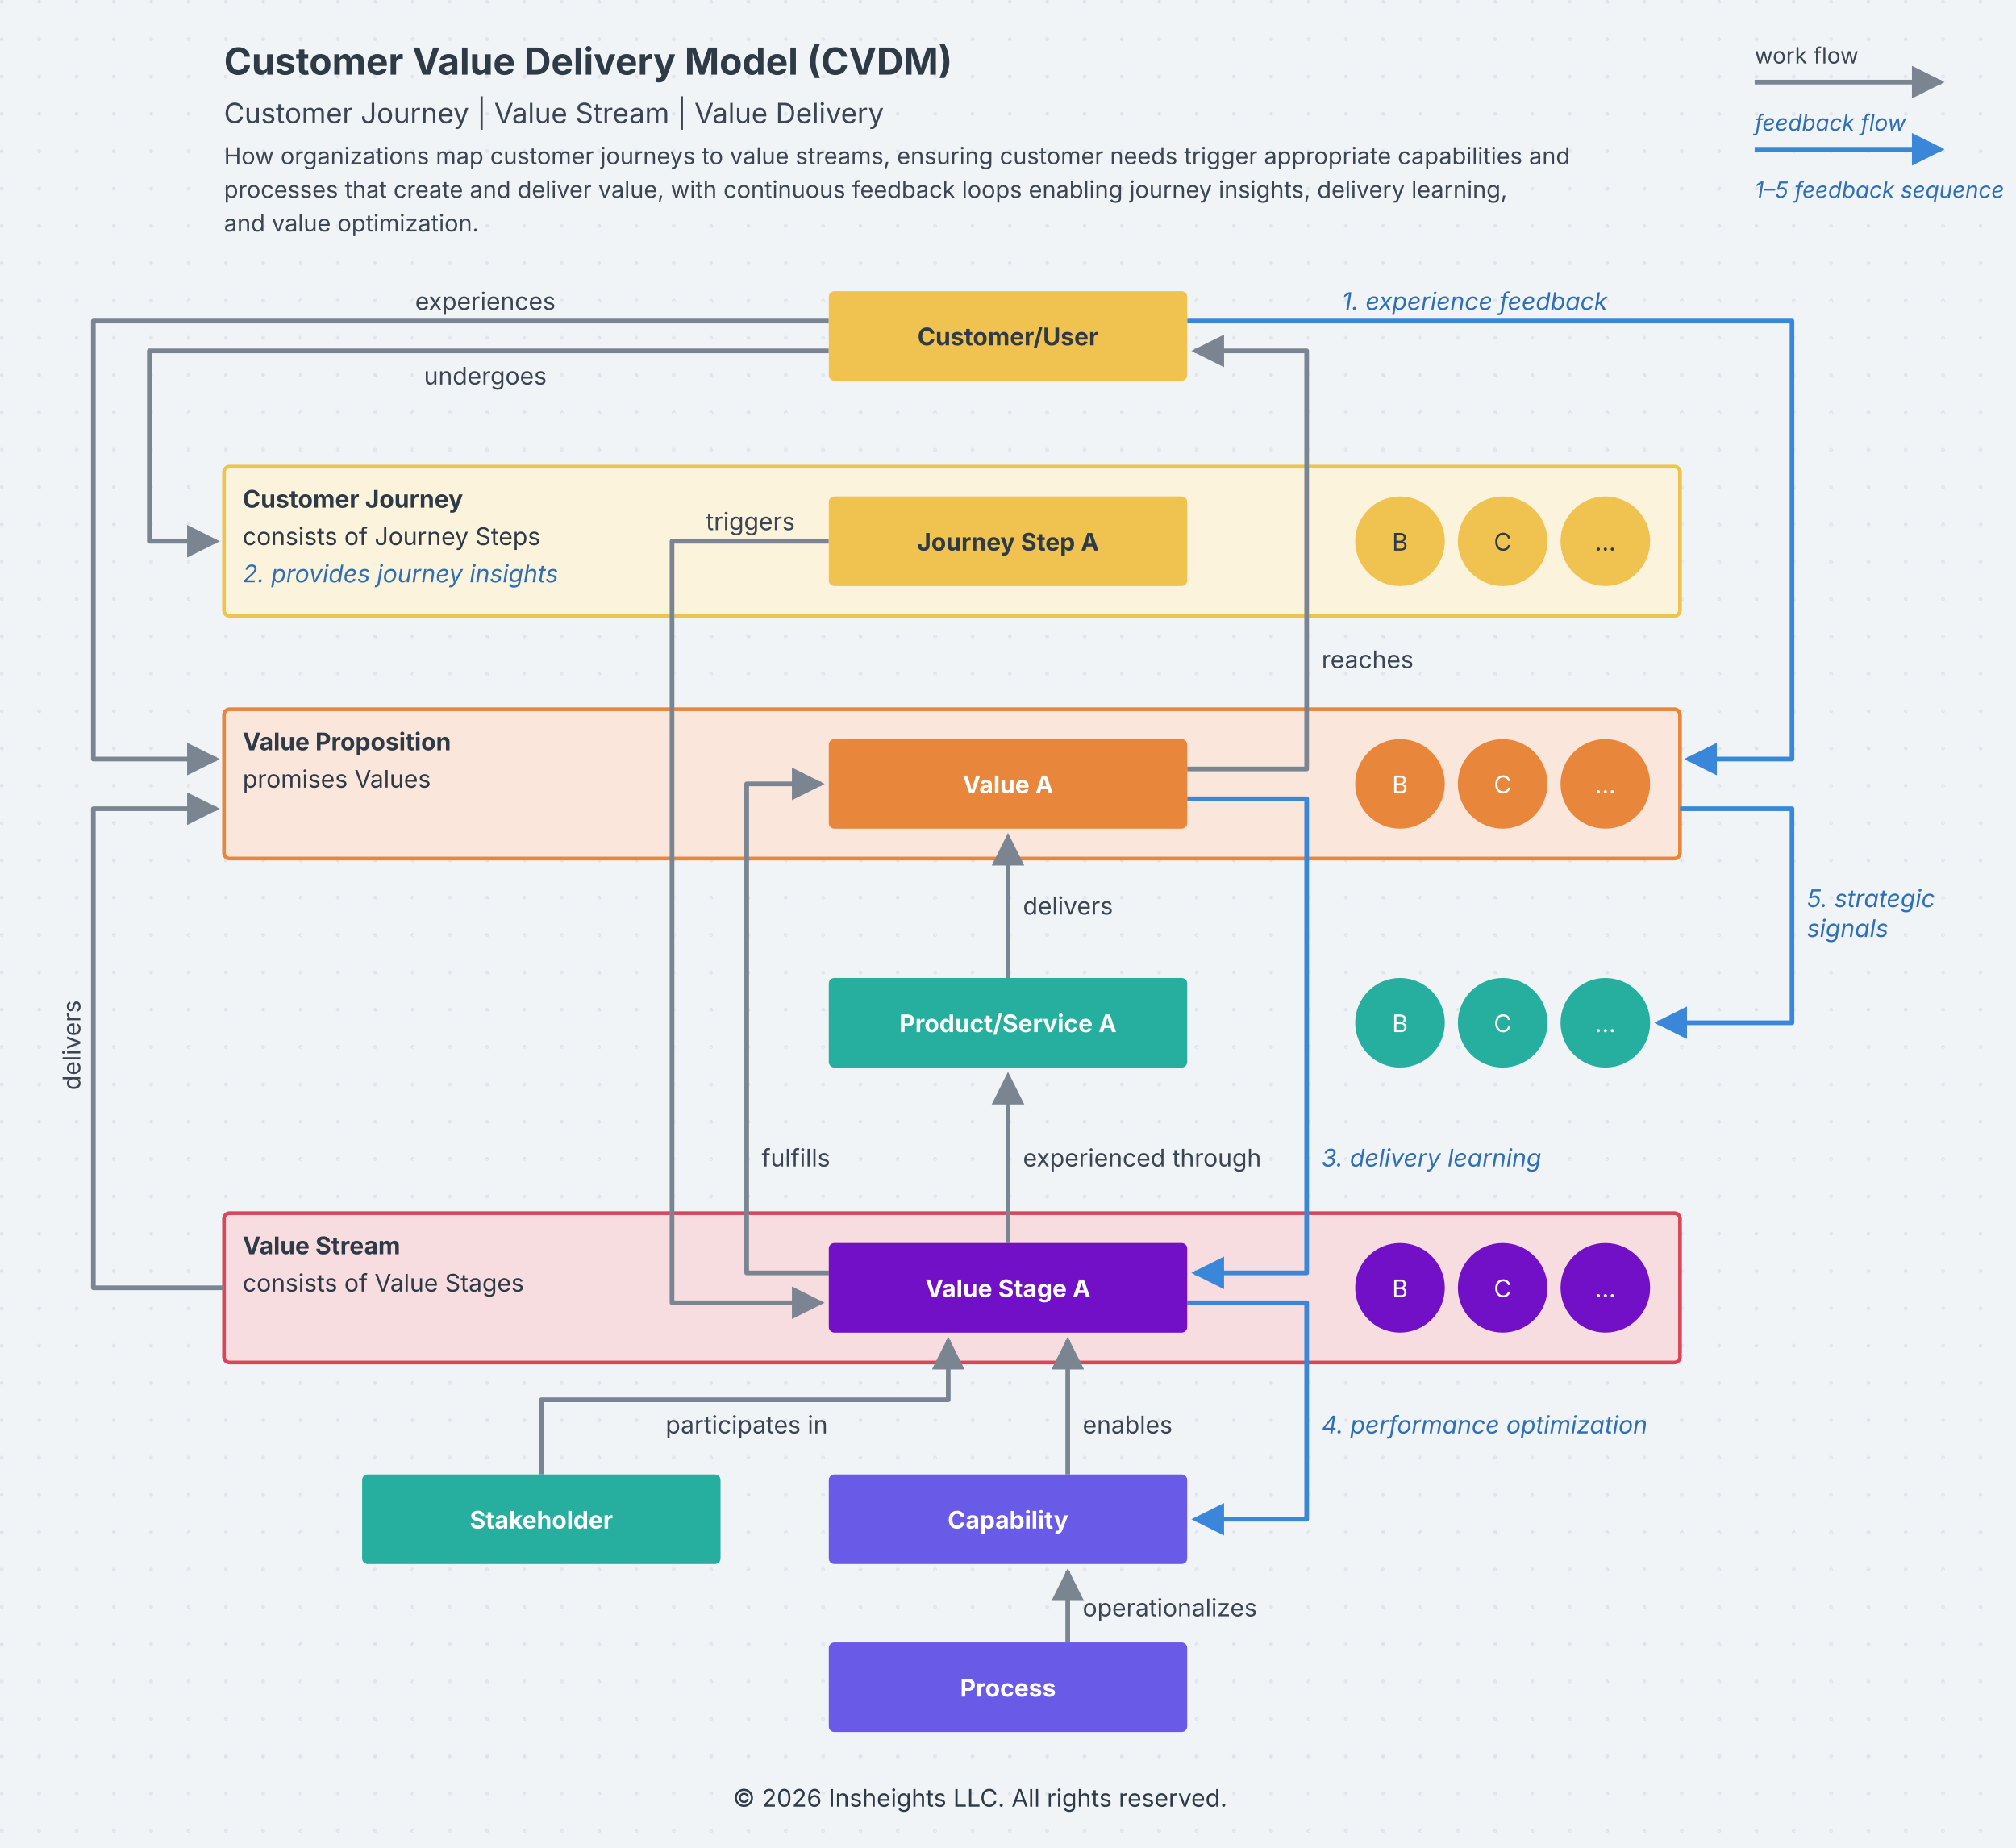
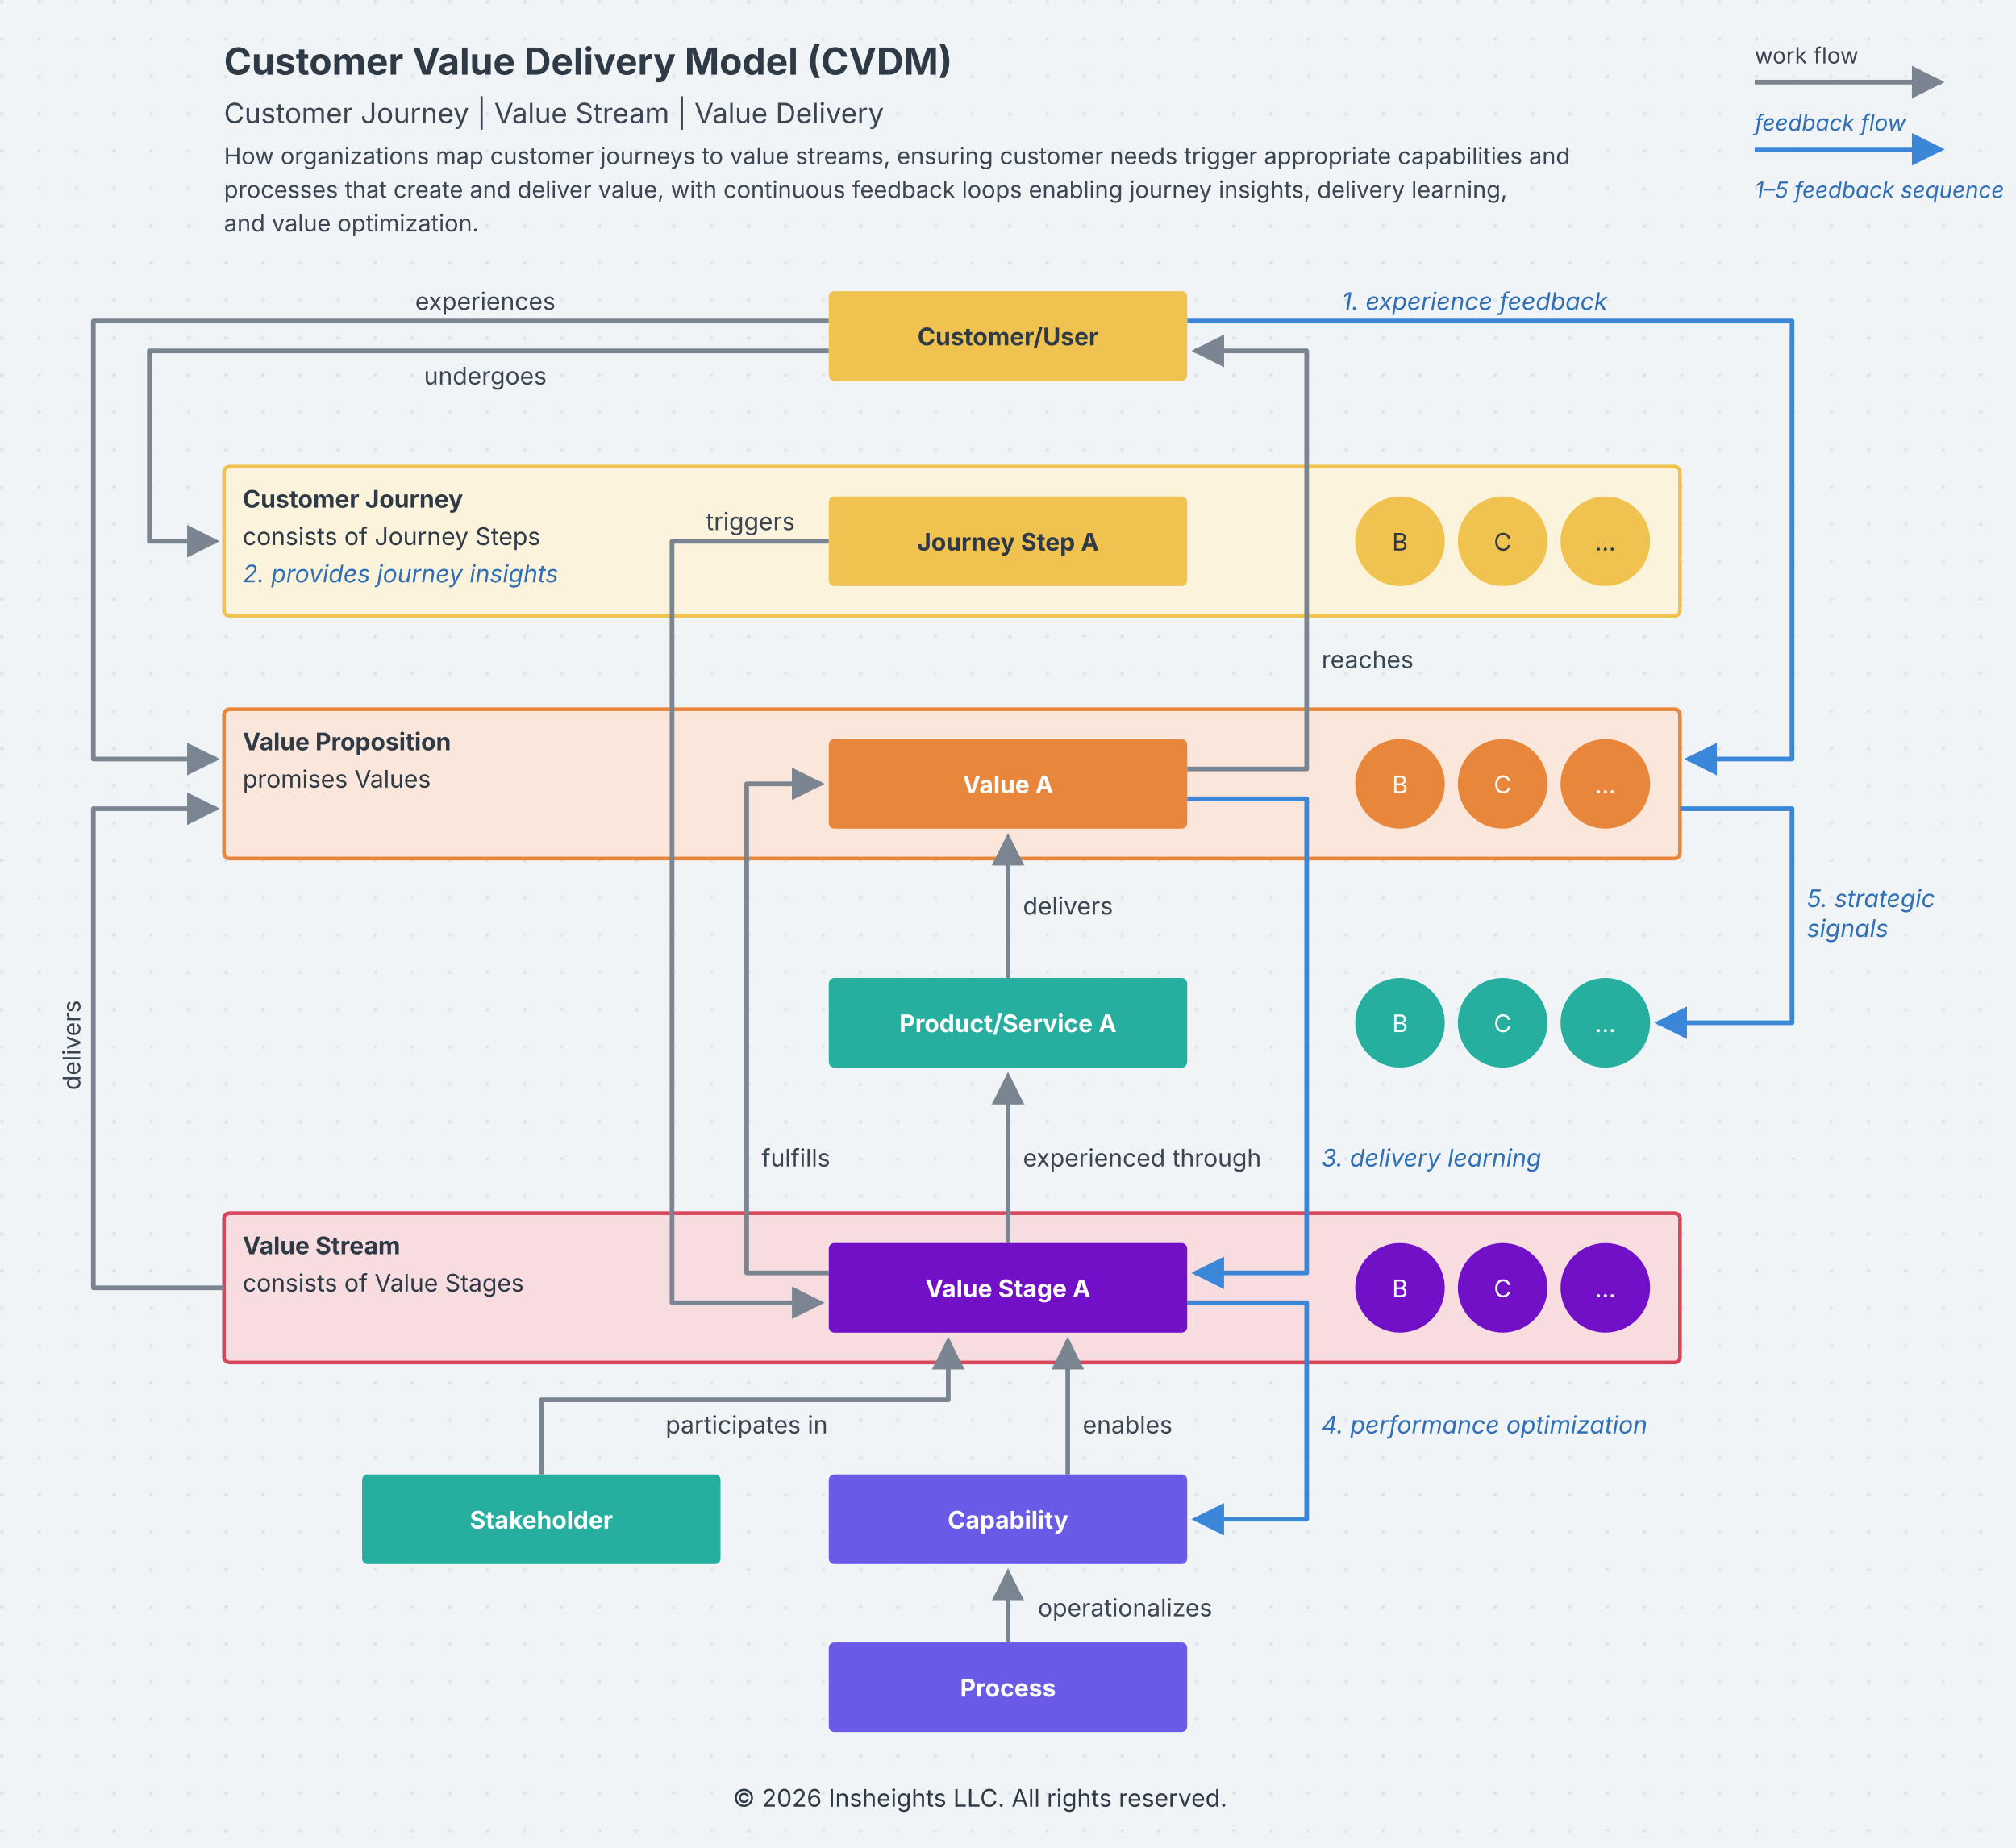
<svg xmlns="http://www.w3.org/2000/svg" width="1080" height="990" viewBox="0 0 1080 990" font-family="Inter, 'Segoe UI', Roboto, Helvetica, Arial, sans-serif">
  <defs>
    <pattern id="dots" width="20" height="20" patternUnits="userSpaceOnUse">
      <circle cx="1" cy="1" r="1" fill="#DCE2E8" />
    </pattern>
    <marker id="ag" viewBox="0 0 10 10" refX="9" refY="5" markerWidth="7" markerHeight="7" orient="auto-start-reverse">
      <path d="M0,0 L10,5 L0,10 z" fill="#7A8591" />
    </marker>
    <marker id="ab" viewBox="0 0 10 10" refX="9" refY="5" markerWidth="7" markerHeight="7" orient="auto-start-reverse">
      <path d="M0,0 L10,5 L0,10 z" fill="#3A87D9" />
    </marker>
    <style>
      .work  { fill: none; stroke: #7A8591; stroke-width: 2.5; stroke-linejoin: round; marker-end: url(#ag); }
      .fb    { fill: none; stroke: #3A87D9; stroke-width: 2.5; stroke-linejoin: round; marker-end: url(#ab); }
      .lbl   { font-size: 13px; fill: #3B4652; }
      .lblf  { font-size: 13px; fill: #2F6FB5; font-style: italic; }
      .h     { font-size: 13px; font-weight: 700; }
      .t     { font-size: 13px; }
      .ti    { font-size: 13px; font-style: italic; }
      .c     { font-size: 13px; font-weight: 700; text-anchor: middle; }
      .ct    { font-size: 13px; text-anchor: middle; }
      .dark  { fill: #2E3A46; }
      .wht   { fill: #FFFFFF; }
    </style>
  </defs>
  <rect width="1080" height="990" fill="#F1F4F7" />
  <rect width="1080" height="990" fill="url(#dots)" />
  <text x="120" y="40" font-size="20" font-weight="700" fill="#2E3A46">Customer Value Delivery Model (CVDM)</text>
  <text x="120" y="66" font-size="15" fill="#3B4652">Customer Journey | Value Stream | Value Delivery</text>
  <text x="120" y="88" font-size="12.5" fill="#3B4652">How organizations map customer journeys to value streams, ensuring customer needs trigger appropriate capabilities and</text>
  <text x="120" y="106" font-size="12.5" fill="#3B4652">processes that create and deliver value, with continuous feedback loops enabling journey insights, delivery learning,</text>
  <text x="120" y="124" font-size="12.5" fill="#3B4652">and value optimization.</text>
  <rect x="120" y="250" width="780" height="80" rx="3" fill="#FCF3DC" stroke="#F0C350" stroke-width="2" />
  <text class="h dark" x="130" y="272">Customer Journey</text>
  <text class="t dark" x="130" y="292">consists of Journey Steps</text>
  <text class="ti" x="130" y="312" fill="#2F6FB5">2. provides journey insights</text>
  <rect x="120" y="380" width="780" height="80" rx="3" fill="#FAE6DA" stroke="#E8873C" stroke-width="2" />
  <text class="h dark" x="130" y="402">Value Proposition</text>
  <text class="t dark" x="130" y="422">promises Values</text>
  <rect x="120" y="650" width="780" height="80" rx="3" fill="#F8DDE0" stroke="#D9465A" stroke-width="2" />
  <text class="h dark" x="130" y="672">Value Stream</text>
  <text class="t dark" x="130" y="692">consists of Value Stages</text>
  <path class="work" d="M444,172 H50 V406.7 H116" />
  <text class="lbl" x="260" y="166" text-anchor="middle">experiences</text>
  <path class="work" d="M444,188 H80 V290 H116" />
  <text class="lbl" x="260" y="206" text-anchor="middle">undergoes</text>
  <path class="work" d="M120,690 H50 V433.3 H116" />
  <text class="lbl" transform="translate(43,560) rotate(-90)" text-anchor="middle">delivers</text>
  <path class="work" d="M444,290 H360 V698 H440" />
  <text class="lbl" x="402" y="284" text-anchor="middle">triggers</text>
  <path class="work" d="M444,682 H400 V420 H440" />
  <text class="lbl" x="408" y="625">fulfills</text>
  <path class="work" d="M540,524 V448" />
  <text class="lbl" x="548" y="490">delivers</text>
  <path class="work" d="M540,666 V576" />
  <text class="lbl" x="548" y="625">experienced through</text>
  <path class="work" d="M636,412 H700 V188 H640" />
  <text class="lbl" x="708" y="358">reaches</text>
  <path class="work" d="M290,790 V750 H508 V718" />
  <text class="lbl" x="400" y="768" text-anchor="middle">participates in</text>
  <path class="work" d="M572,790 V718" />
  <text class="lbl" x="580" y="768">enables</text>
-   <path class="work" d="M572,880 V842" />
-   <text class="lbl" x="580" y="866">operationalizes</text>
+   <path class="work" d="M540,880 V842" />
+   <text class="lbl" x="556" y="866">operationalizes</text>
  <path class="fb" d="M636,172 H960 V406.7 H904" />
  <text class="lblf" x="790" y="166" text-anchor="middle">1. experience feedback</text>
  <path class="fb" d="M900,433.3 H960 V548 H888" />
  <text class="lblf" x="968" y="486">5. strategic</text>
  <text class="lblf" x="968" y="502">signals</text>
  <path class="fb" d="M636,428 H700 V682 H640" />
  <text class="lblf" x="708" y="625">3. delivery learning</text>
  <path class="fb" d="M636,698 H700 V814 H640" />
  <text class="lblf" x="708" y="768">4. performance optimization</text>
  <rect x="444" y="156" width="192" height="48" rx="3" fill="#F0C350" />
  <text class="c dark" x="540" y="185">Customer/User</text>
  <rect x="444" y="266" width="192" height="48" rx="3" fill="#F0C350" />
  <text class="c dark" x="540" y="295">Journey Step A</text>
  <circle cx="750" cy="290" r="24" fill="#F0C350" />
  <text class="ct dark" x="750" y="295">B</text>
  <circle cx="805" cy="290" r="24" fill="#F0C350" />
  <text class="ct dark" x="805" y="295">C</text>
  <circle cx="860" cy="290" r="24" fill="#F0C350" />
  <text class="ct dark" x="860" y="295">…</text>
  <rect x="444" y="396" width="192" height="48" rx="3" fill="#E8873C" />
  <text class="c wht" x="540" y="425">Value A</text>
  <circle cx="750" cy="420" r="24" fill="#E8873C" />
  <text class="ct wht" x="750" y="425">B</text>
  <circle cx="805" cy="420" r="24" fill="#E8873C" />
  <text class="ct wht" x="805" y="425">C</text>
  <circle cx="860" cy="420" r="24" fill="#E8873C" />
  <text class="ct wht" x="860" y="425">…</text>
  <rect x="444" y="524" width="192" height="48" rx="3" fill="#26AE9E" />
  <text class="c wht" x="540" y="553">Product/Service A</text>
  <circle cx="750" cy="548" r="24" fill="#26AE9E" />
  <text class="ct wht" x="750" y="553">B</text>
  <circle cx="805" cy="548" r="24" fill="#26AE9E" />
  <text class="ct wht" x="805" y="553">C</text>
  <circle cx="860" cy="548" r="24" fill="#26AE9E" />
  <text class="ct wht" x="860" y="553">…</text>
  <rect x="444" y="666" width="192" height="48" rx="3" fill="#7210C8" />
  <text class="c wht" x="540" y="695">Value Stage A</text>
  <circle cx="750" cy="690" r="24" fill="#7210C8" />
  <text class="ct wht" x="750" y="695">B</text>
  <circle cx="805" cy="690" r="24" fill="#7210C8" />
  <text class="ct wht" x="805" y="695">C</text>
  <circle cx="860" cy="690" r="24" fill="#7210C8" />
  <text class="ct wht" x="860" y="695">…</text>
  <rect x="194" y="790" width="192" height="48" rx="3" fill="#26AE9E" />
  <text class="c wht" x="290" y="819">Stakeholder</text>
  <rect x="444" y="790" width="192" height="48" rx="3" fill="#6A5AE8" />
  <text class="c wht" x="540" y="819">Capability</text>
  <rect x="444" y="880" width="192" height="48" rx="3" fill="#6A5AE8" />
  <text class="c wht" x="540" y="909">Process</text>
  <text x="940" y="34" font-size="12" fill="#3B4652">work flow</text>
  <path class="work" d="M940,44 H1040" />
  <text x="940" y="70" font-size="12" fill="#2F6FB5" font-style="italic">feedback flow</text>
  <path class="fb" d="M940,80 H1040" />
  <text x="940" y="106" font-size="12" fill="#2F6FB5" font-style="italic">1–5 feedback sequence</text>
  <text x="525" y="968" font-size="13" fill="#2E3A46" text-anchor="middle">© 2026 Insheights LLC. All rights reserved.</text>
</svg>
